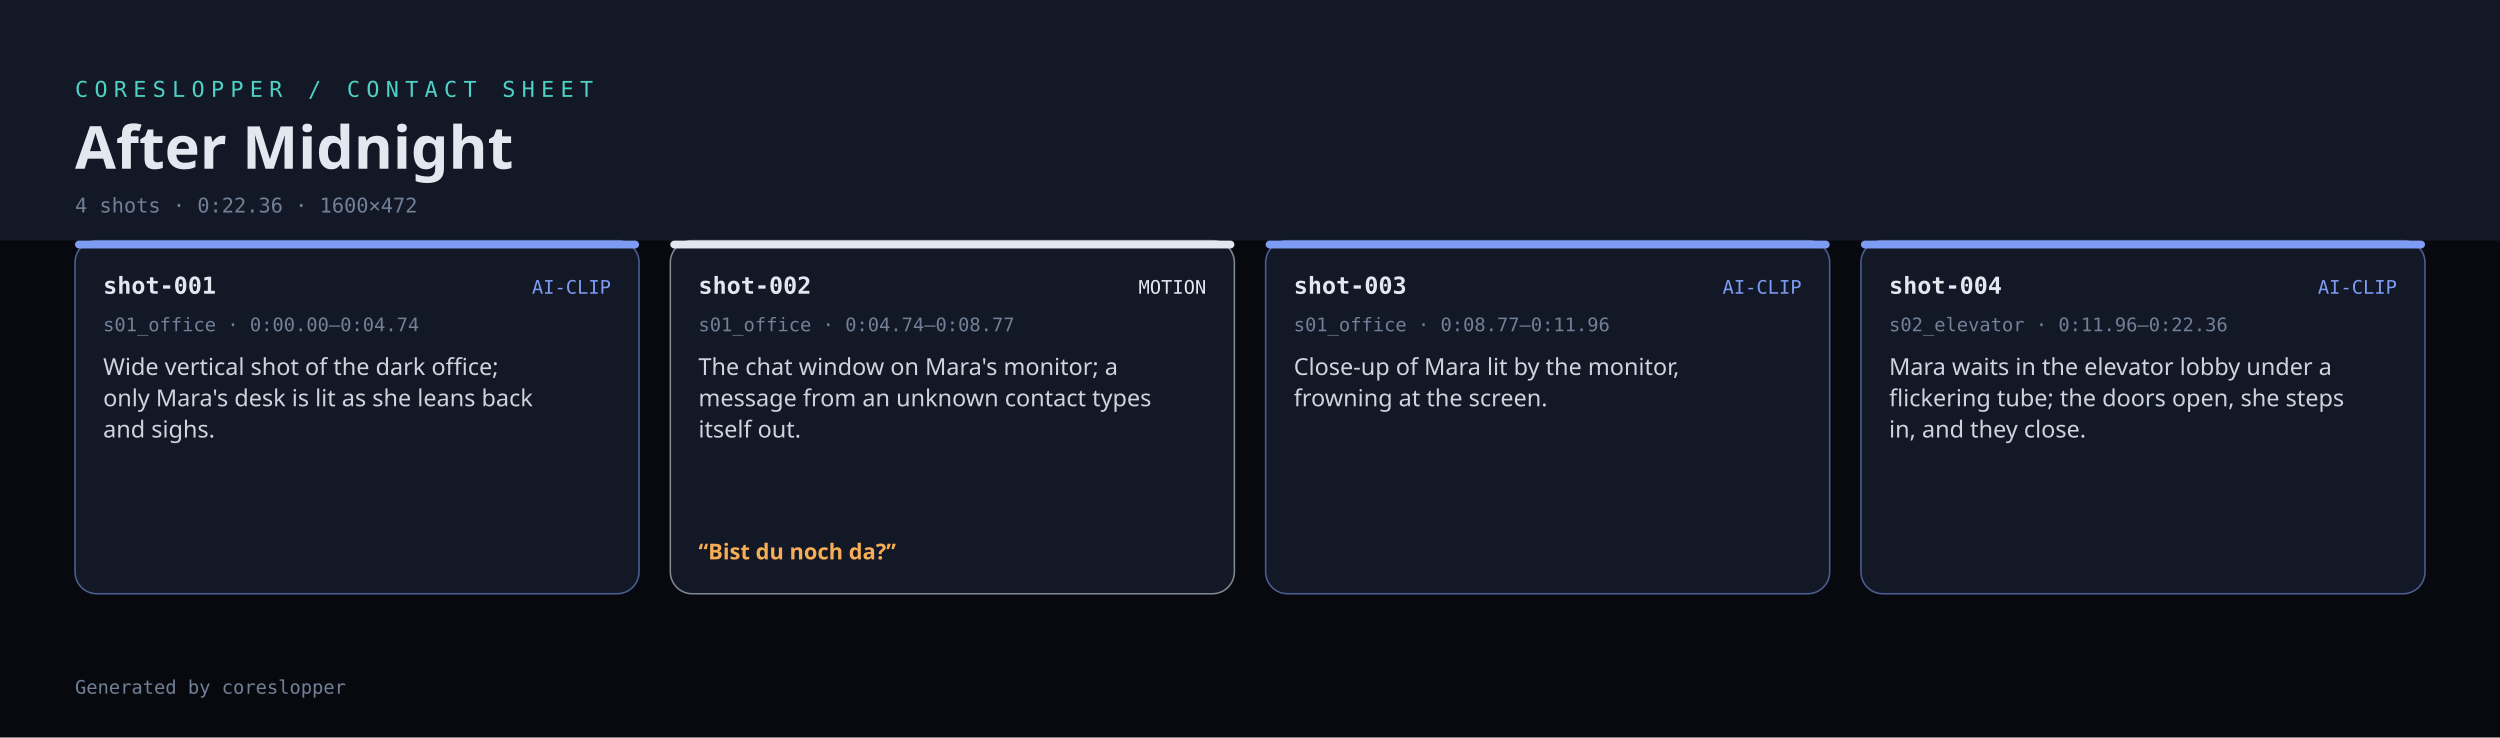
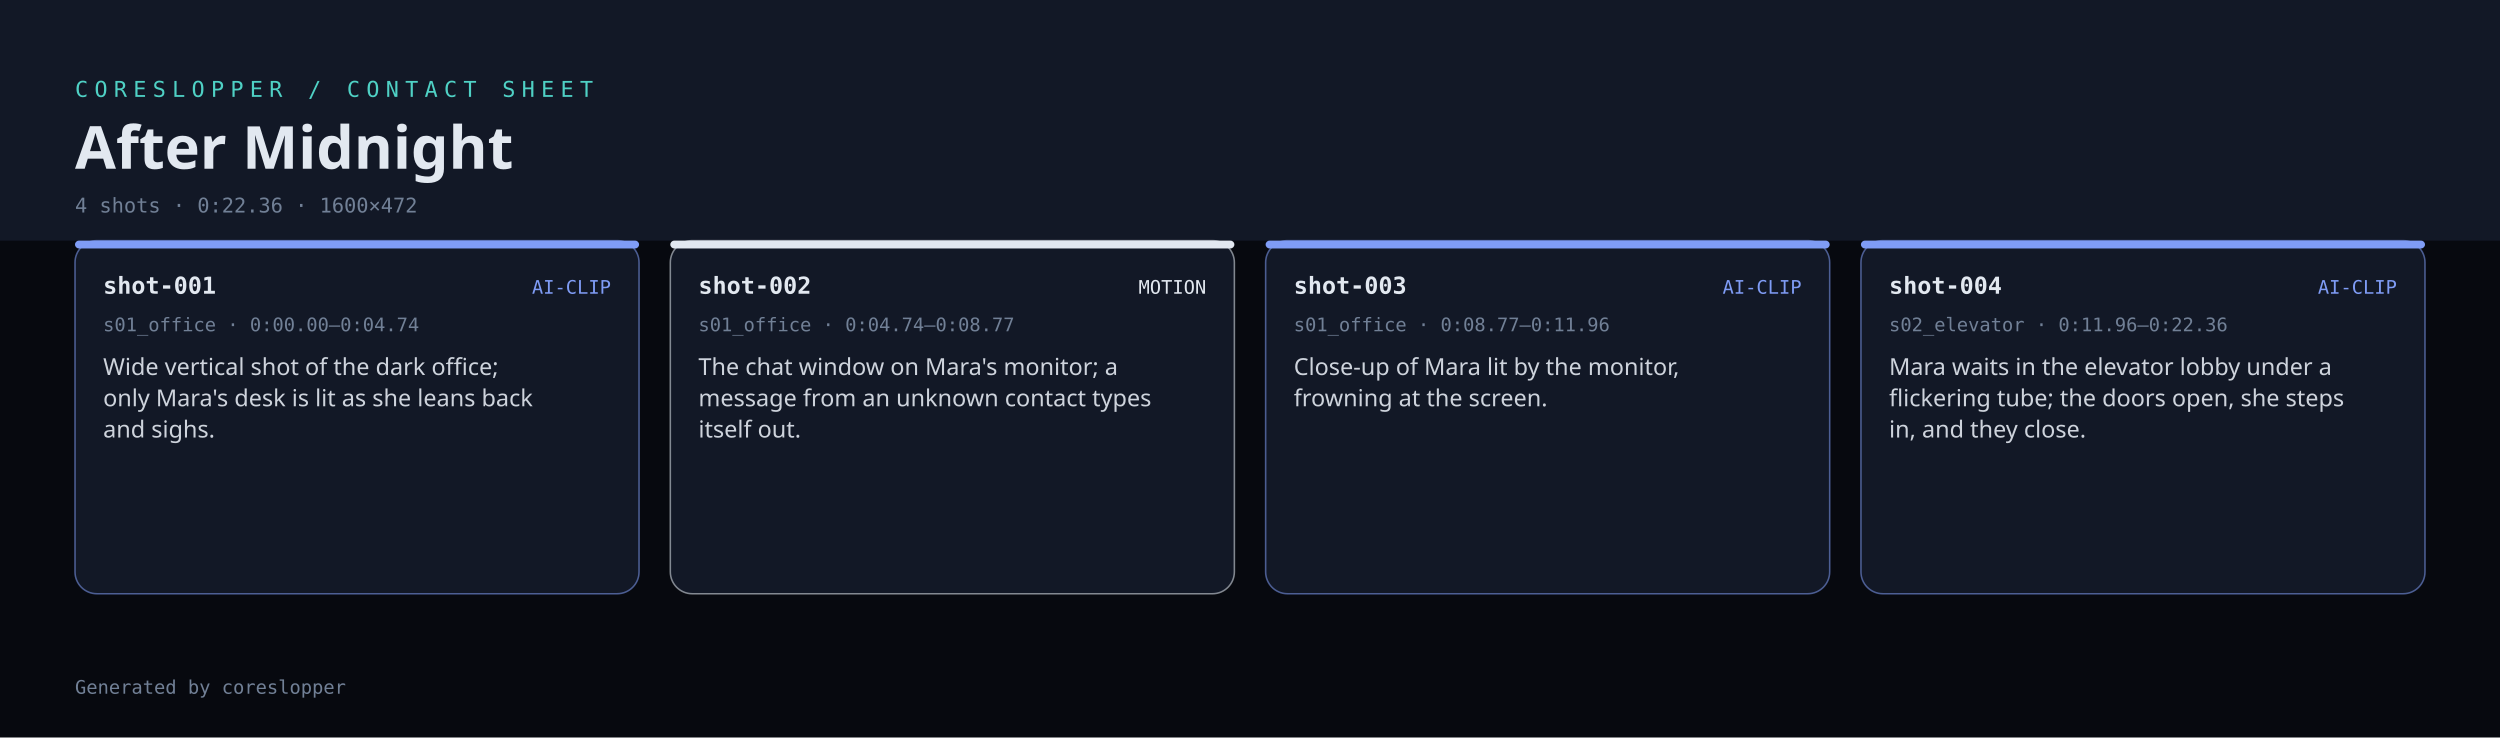
<svg xmlns="http://www.w3.org/2000/svg" width="1600" height="472" viewBox="0 0 1600 472">
  <rect width="1600" height="472" fill="#07090f" />
  <rect x="0" y="0" width="1600" height="154" fill="#121826" />
  <text x="48" y="62" fill="#4fd1c5" font-family="JetBrains Mono, monospace" font-size="14" letter-spacing="4">CORESLOPPER / CONTACT SHEET</text>
  <text x="48" y="108" fill="#e2e8f0" font-family="Orbitron, Space Grotesk, sans-serif" font-size="38" font-weight="800">After Midnight</text>
  <text x="48" y="136" fill="#718096" font-family="JetBrains Mono, monospace" font-size="13">4 shots · 0:22.36 · 1600×472</text>
  <g transform="translate(48 154)">
    <rect width="361" height="226" rx="14" fill="#121826" stroke="#7f9cf5" stroke-opacity="0.55" />
    <rect width="361" height="5" rx="2.5" fill="#7f9cf5" />
    <text x="18" y="34" fill="#e2e8f0" font-family="JetBrains Mono, monospace" font-size="15" font-weight="700">shot-001</text>
    <text x="343" y="34" text-anchor="end" fill="#7f9cf5" font-family="JetBrains Mono, monospace" font-size="12">AI-CLIP</text>
    <text x="18" y="58" fill="#718096" font-family="JetBrains Mono, monospace" font-size="12">s01_office · 0:00.00–0:04.74</text>
    <text x="18" y="86" fill="#e2e8f0" font-family="Space Grotesk, sans-serif" font-size="15" opacity="0.9">Wide vertical shot of the dark office;</text>
    <text x="18" y="106" fill="#e2e8f0" font-family="Space Grotesk, sans-serif" font-size="15" opacity="0.9">only Mara's desk is lit as she leans back</text>
    <text x="18" y="126" fill="#e2e8f0" font-family="Space Grotesk, sans-serif" font-size="15" opacity="0.9">and sighs.</text>
  </g>
  <g transform="translate(429 154)">
    <rect width="361" height="226" rx="14" fill="#121826" stroke="#e2e8f0" stroke-opacity="0.55" />
    <rect width="361" height="5" rx="2.5" fill="#e2e8f0" />
    <text x="18" y="34" fill="#e2e8f0" font-family="JetBrains Mono, monospace" font-size="15" font-weight="700">shot-002</text>
    <text x="343" y="34" text-anchor="end" fill="#e2e8f0" font-family="JetBrains Mono, monospace" font-size="12">MOTION</text>
    <text x="18" y="58" fill="#718096" font-family="JetBrains Mono, monospace" font-size="12">s01_office · 0:04.74–0:08.77</text>
    <text x="18" y="86" fill="#e2e8f0" font-family="Space Grotesk, sans-serif" font-size="15" opacity="0.9">The chat window on Mara's monitor; a</text>
    <text x="18" y="106" fill="#e2e8f0" font-family="Space Grotesk, sans-serif" font-size="15" opacity="0.9">message from an unknown contact types</text>
    <text x="18" y="126" fill="#e2e8f0" font-family="Space Grotesk, sans-serif" font-size="15" opacity="0.9">itself out.</text>
-     <text x="18" y="204" fill="#f6ad55" font-family="Space Grotesk, sans-serif" font-size="14" font-weight="700">“Bist du noch da?”</text>
  </g>
  <g transform="translate(810 154)">
    <rect width="361" height="226" rx="14" fill="#121826" stroke="#7f9cf5" stroke-opacity="0.55" />
    <rect width="361" height="5" rx="2.5" fill="#7f9cf5" />
    <text x="18" y="34" fill="#e2e8f0" font-family="JetBrains Mono, monospace" font-size="15" font-weight="700">shot-003</text>
    <text x="343" y="34" text-anchor="end" fill="#7f9cf5" font-family="JetBrains Mono, monospace" font-size="12">AI-CLIP</text>
    <text x="18" y="58" fill="#718096" font-family="JetBrains Mono, monospace" font-size="12">s01_office · 0:08.77–0:11.96</text>
    <text x="18" y="86" fill="#e2e8f0" font-family="Space Grotesk, sans-serif" font-size="15" opacity="0.9">Close-up of Mara lit by the monitor,</text>
    <text x="18" y="106" fill="#e2e8f0" font-family="Space Grotesk, sans-serif" font-size="15" opacity="0.9">frowning at the screen.</text>
  </g>
  <g transform="translate(1191 154)">
    <rect width="361" height="226" rx="14" fill="#121826" stroke="#7f9cf5" stroke-opacity="0.55" />
    <rect width="361" height="5" rx="2.5" fill="#7f9cf5" />
    <text x="18" y="34" fill="#e2e8f0" font-family="JetBrains Mono, monospace" font-size="15" font-weight="700">shot-004</text>
    <text x="343" y="34" text-anchor="end" fill="#7f9cf5" font-family="JetBrains Mono, monospace" font-size="12">AI-CLIP</text>
    <text x="18" y="58" fill="#718096" font-family="JetBrains Mono, monospace" font-size="12">s02_elevator · 0:11.96–0:22.36</text>
    <text x="18" y="86" fill="#e2e8f0" font-family="Space Grotesk, sans-serif" font-size="15" opacity="0.9">Mara waits in the elevator lobby under a</text>
    <text x="18" y="106" fill="#e2e8f0" font-family="Space Grotesk, sans-serif" font-size="15" opacity="0.9">flickering tube; the doors open, she steps</text>
    <text x="18" y="126" fill="#e2e8f0" font-family="Space Grotesk, sans-serif" font-size="15" opacity="0.9">in, and they close.</text>
  </g>
  <text x="48" y="444" fill="#718096" font-family="JetBrains Mono, monospace" font-size="12">Generated by coreslopper</text>
</svg>
